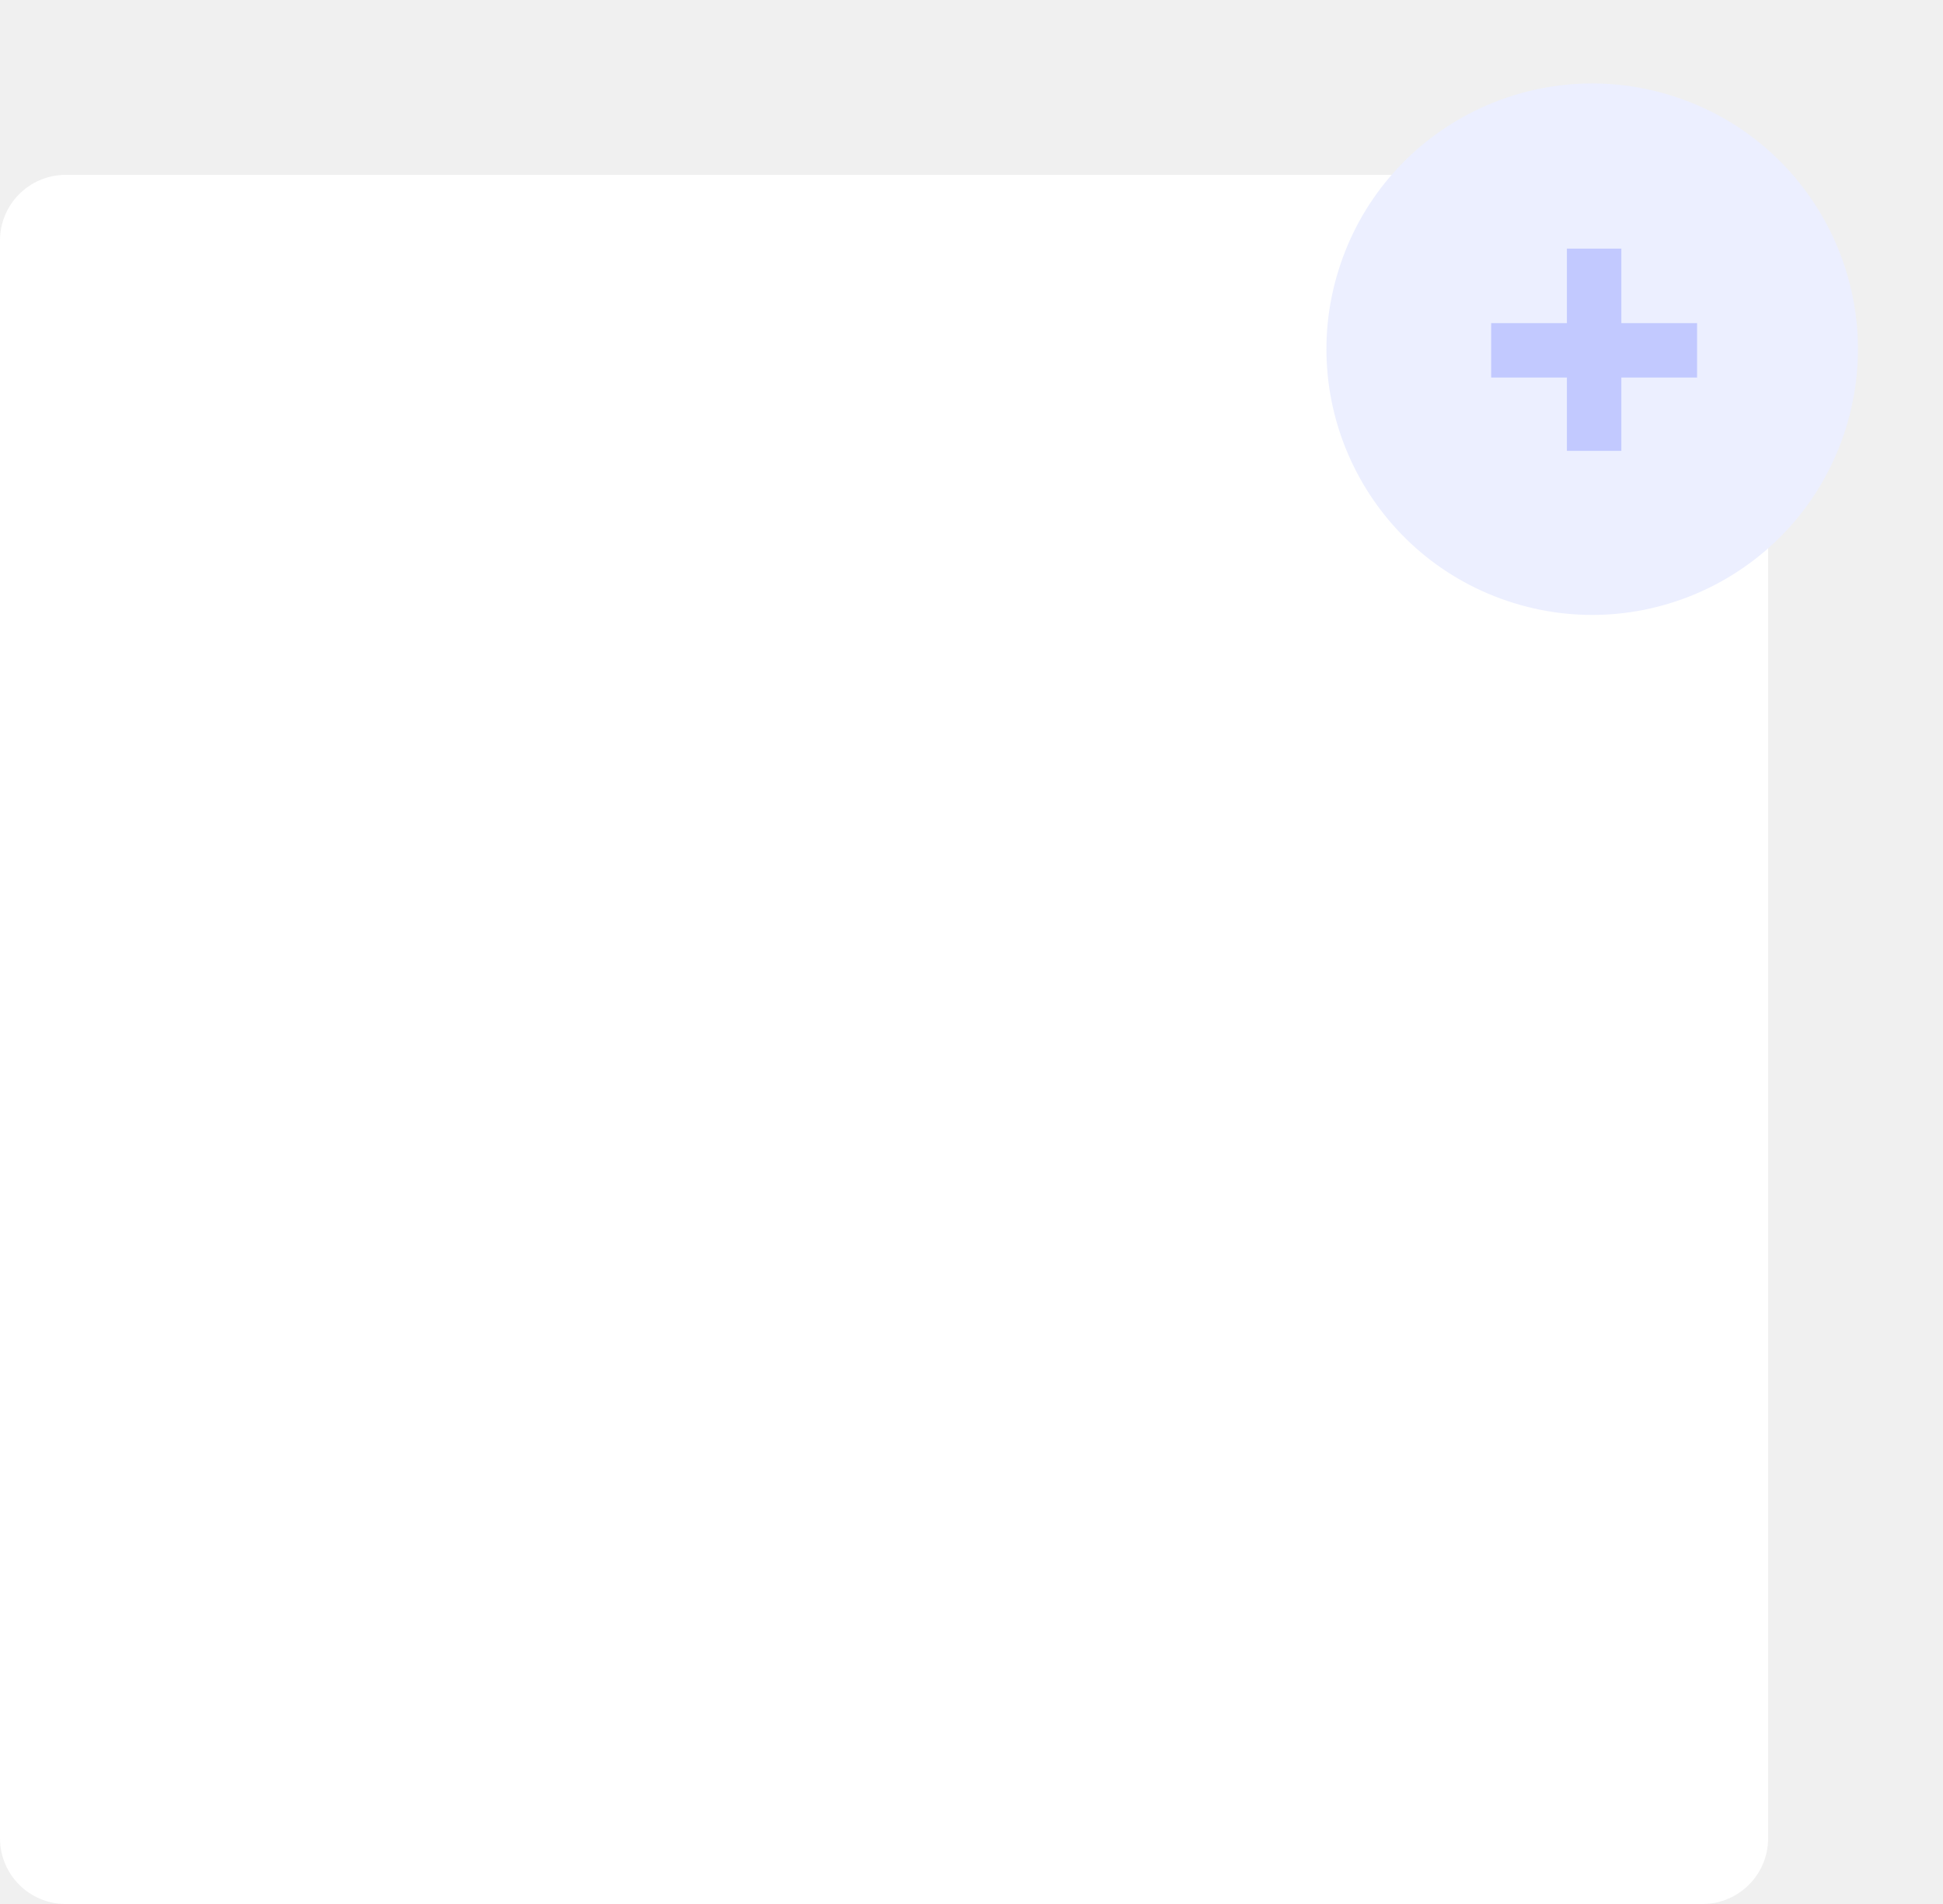
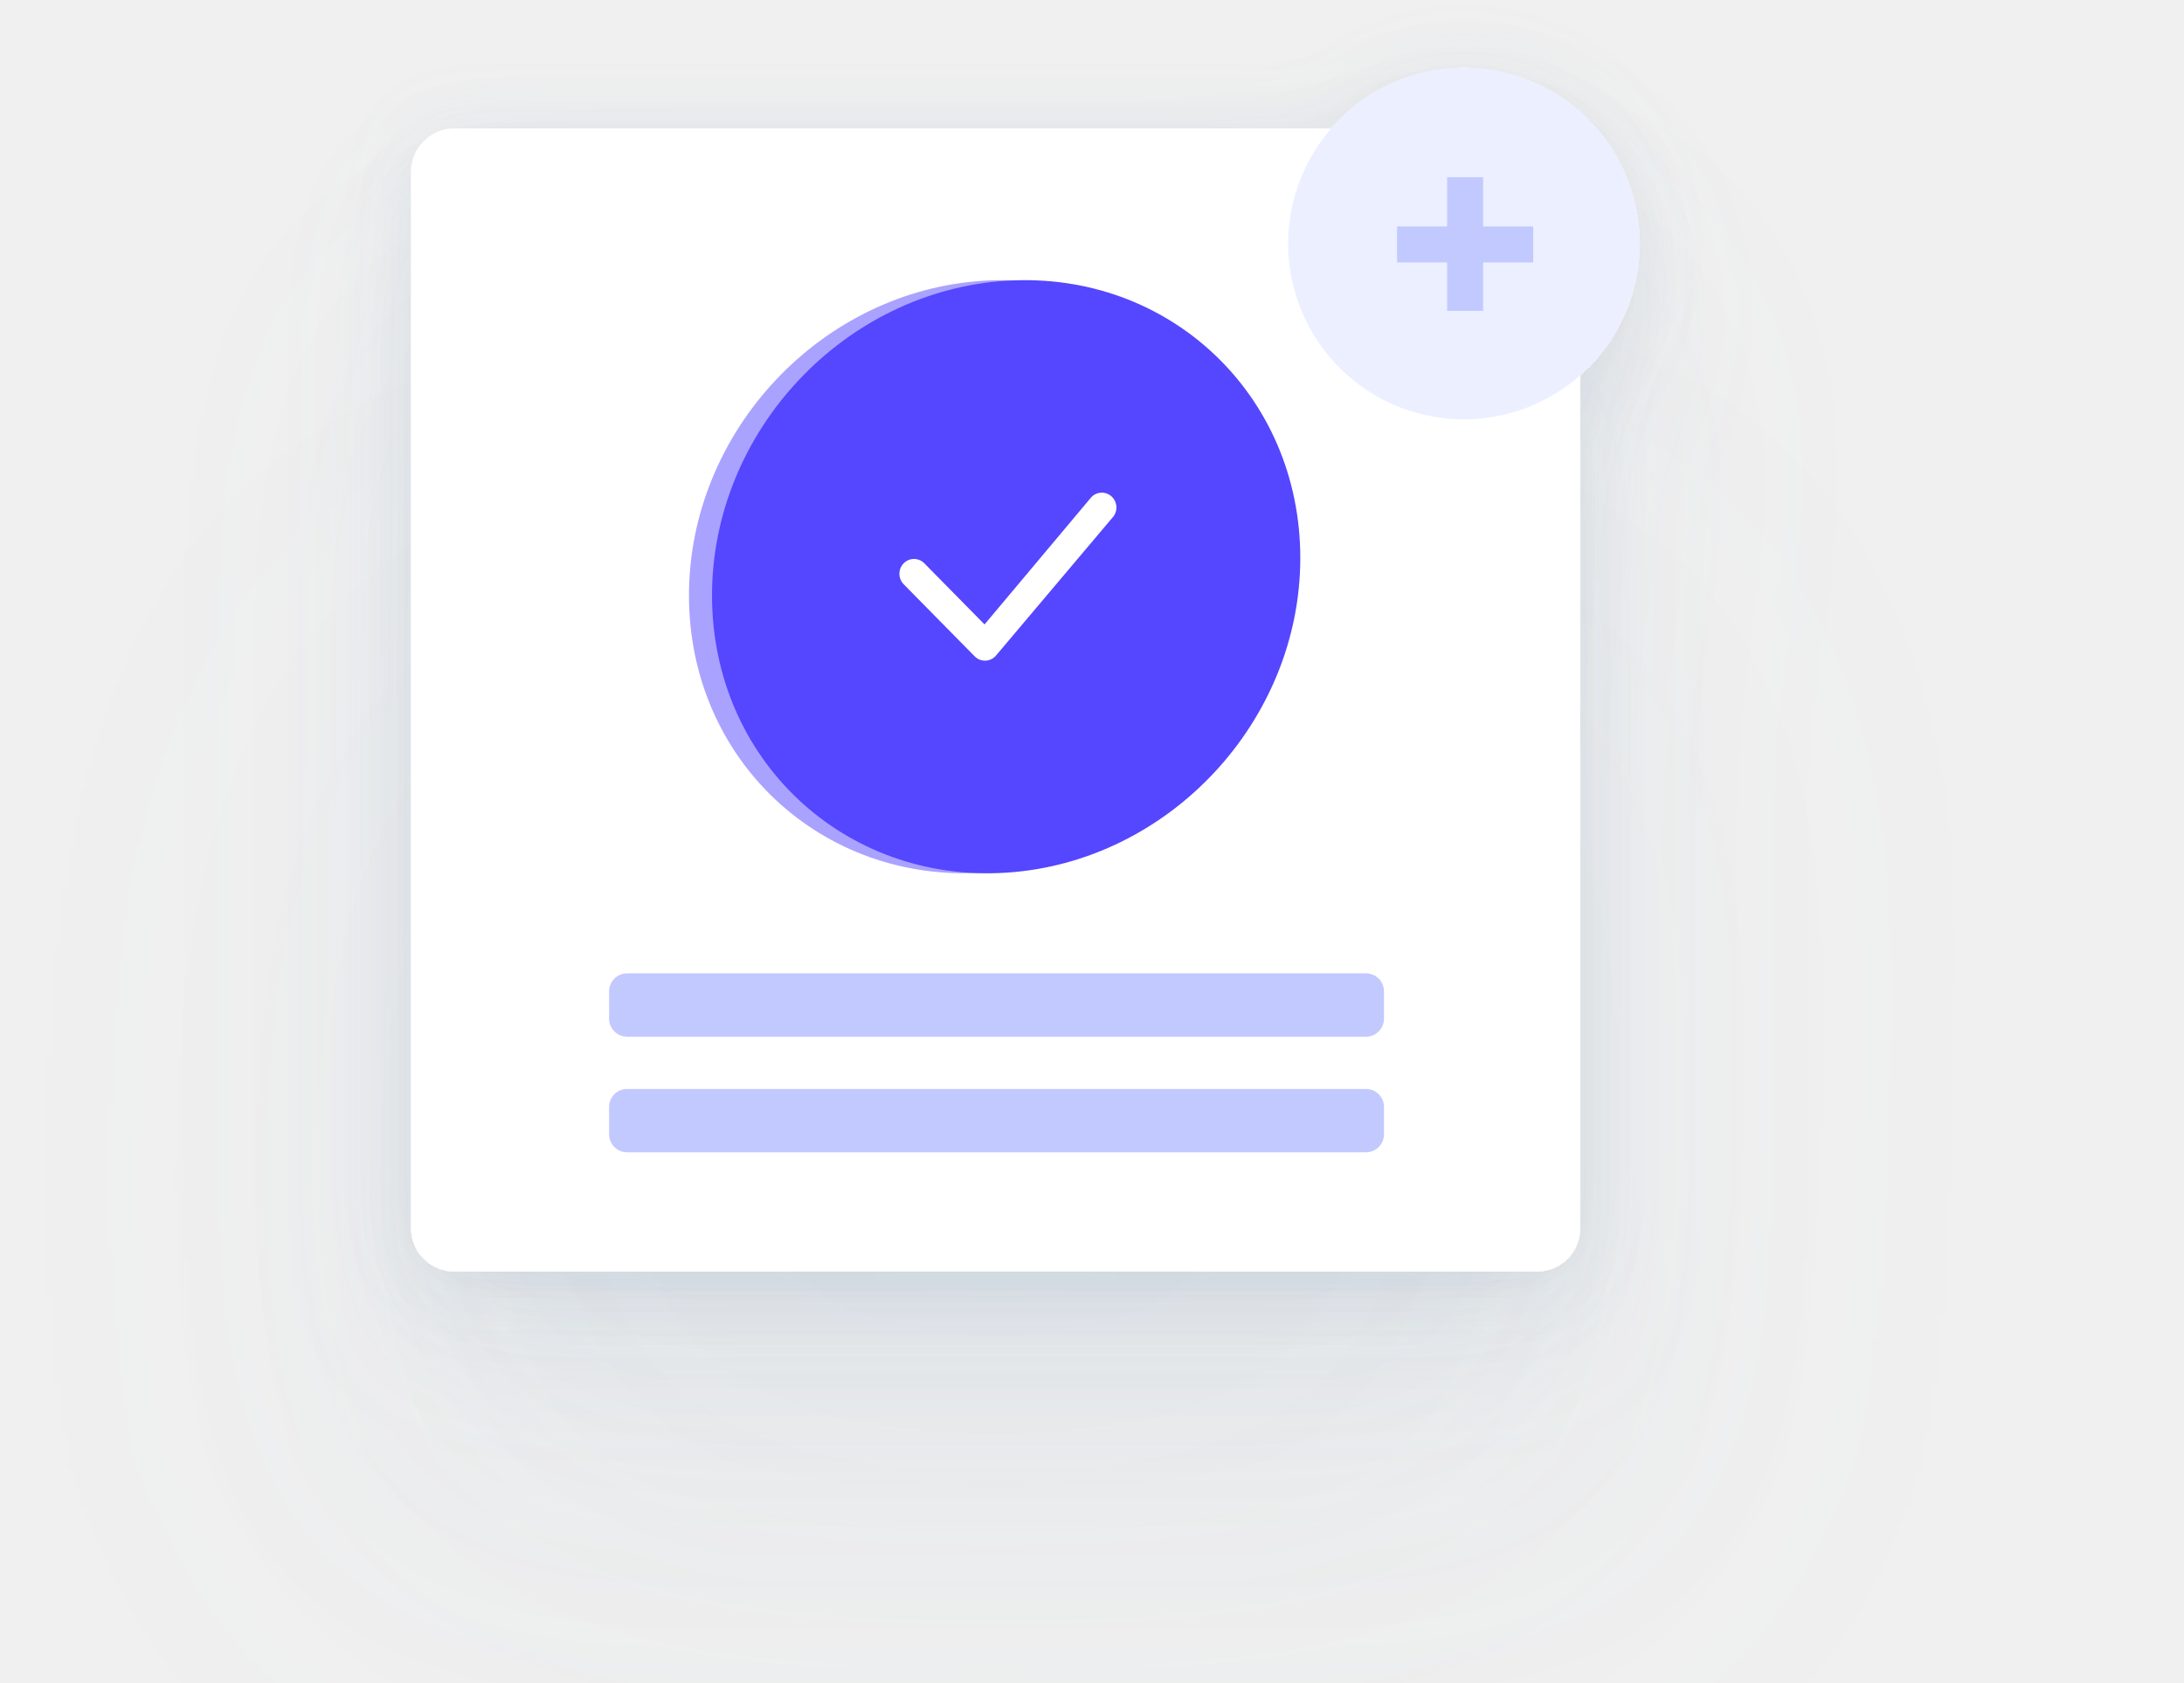
- <svg xmlns="http://www.w3.org/2000/svg" width="100" height="98" viewBox="0 0 100 98" fill="none">
-   <path d="M0 12.382C0 10.514 1.514 9 3.382 9L87.618 9C89.486 9 91 10.514 91 12.382V84.65V94.618C91 96.486 89.486 98 87.618 98L3.382 98C1.514 98 0 96.486 0 94.618L0 84.65L0 12.382Z" fill="white" />
-   <path d="M94.901 22.348C92.485 29.503 84.726 33.345 77.571 30.929C70.415 28.514 66.573 20.755 68.989 13.599C71.405 6.444 79.164 2.601 86.319 5.017C93.475 7.433 97.317 15.192 94.901 22.348Z" fill="#ECEFFF" />
-   <path d="M83.445 16.631H87.343V19.432H83.445V23.205H80.644V19.432H76.746V16.631H80.644V12.796H83.445V16.631Z" fill="#C2C9FF" />
+ <svg xmlns="http://www.w3.org/2000/svg" width="170" height="131" viewBox="0 0 170 131" fill="none">
+   <g filter="url(#filter0_ddddd_3119_1565)">
+     <path d="M32 13.382C32 11.514 33.514 10 35.382 10L119.618 10C121.486 10 123 11.514 123 13.382V85.65V95.618C123 97.486 121.486 99 119.618 99L35.382 99C33.514 99 32 97.486 32 95.618V85.65V13.382Z" fill="white" />
+     <rect x="47.412" y="75.785" width="60.316" height="4.93" rx="1.401" fill="#C2C9FF" />
+     <rect x="47.412" y="84.785" width="60.316" height="4.93" rx="1.401" fill="#C2C9FF" />
+     <path opacity="0.5" d="M99.42 43.44C99.42 56.127 89.216 67.095 76.595 67.941C63.929 68.789 53.629 59.131 53.629 46.366C53.629 33.6 63.929 22.626 76.595 21.856C89.218 21.089 99.42 30.753 99.42 43.44Z" fill="#5546FF" />
+     <path d="M101.213 43.44C101.213 56.127 91.009 67.095 78.388 67.941C65.722 68.79 55.422 59.131 55.422 46.366C55.422 33.601 65.722 22.626 78.388 21.856C91.011 21.089 101.213 30.753 101.213 43.44Z" fill="#5546FF" />
+     <rect width="24.571" height="24.622" transform="translate(66.168 32.5872)" fill="#5546FF" />
+     <path d="M84.96 38.696C85.404 38.245 86.123 38.245 86.567 38.696C87.006 39.141 87.011 39.86 86.583 40.312L77.502 51.069C77.493 51.08 77.484 51.09 77.474 51.101C77.03 51.551 76.311 51.551 75.867 51.101L70.341 45.489C69.897 45.038 69.897 44.308 70.341 43.857C70.785 43.406 71.504 43.406 71.948 43.857L76.636 48.617L84.93 38.731C84.939 38.718 84.949 38.707 84.96 38.696Z" fill="white" />
+     <path d="M110.391 15.611L116.27 21.001" stroke="#5546FF" stroke-width="1.261" stroke-linecap="round" />
+     <path d="M116.266 15.611L110.386 21.001" stroke="#5546FF" stroke-width="1.261" stroke-linecap="round" />
+     <path d="M126.901 23.348C124.485 30.503 116.726 34.345 109.571 31.929C102.415 29.514 98.573 21.755 100.989 14.599C103.405 7.444 111.164 3.601 118.319 6.017C125.475 8.433 129.317 16.192 126.901 23.348Z" fill="#ECEFFF" />
+     <path d="M115.445 17.631H119.343V20.432H115.445V24.205H112.644V20.432H108.746V17.631H112.644V13.796H115.445V17.631Z" fill="#C2C9FF" />
+   </g>
+   <defs>
+     <filter id="filter0_ddddd_3119_1565" x="-10.069" y="0.036" width="179.761" height="183.102" filterUnits="userSpaceOnUse" color-interpolation-filters="sRGB">
+       <feFlood flood-opacity="0" result="BackgroundImageFix" />
+       <feColorMatrix in="SourceAlpha" type="matrix" values="0 0 0 0 0 0 0 0 0 0 0 0 0 0 0 0 0 0 127 0" result="hardAlpha" />
+       <feOffset dy="42.069" />
+       <feGaussianBlur stdDeviation="21.035" />
+       <feComposite in2="hardAlpha" operator="out" />
+       <feColorMatrix type="matrix" values="0 0 0 0 0.439 0 0 0 0 0.565 0 0 0 0 0.69 0 0 0 0.04 0" />
+       <feBlend mode="normal" in2="BackgroundImageFix" result="effect1_dropShadow_3119_1565" />
+       <feColorMatrix in="SourceAlpha" type="matrix" values="0 0 0 0 0 0 0 0 0 0 0 0 0 0 0 0 0 0 127 0" result="hardAlpha" />
+       <feOffset dy="15.776" />
+       <feGaussianBlur stdDeviation="10.517" />
+       <feComposite in2="hardAlpha" operator="out" />
+       <feColorMatrix type="matrix" values="0 0 0 0 0.439 0 0 0 0 0.565 0 0 0 0 0.69 0 0 0 0.05 0" />
+       <feBlend mode="normal" in2="effect1_dropShadow_3119_1565" result="effect2_dropShadow_3119_1565" />
+       <feColorMatrix in="SourceAlpha" type="matrix" values="0 0 0 0 0 0 0 0 0 0 0 0 0 0 0 0 0 0 127 0" result="hardAlpha" />
+       <feOffset dy="5.259" />
+       <feGaussianBlur stdDeviation="5.259" />
+       <feComposite in2="hardAlpha" operator="out" />
+       <feColorMatrix type="matrix" values="0 0 0 0 0.439 0 0 0 0 0.565 0 0 0 0 0.69 0 0 0 0.08 0" />
+       <feBlend mode="normal" in2="effect2_dropShadow_3119_1565" result="effect3_dropShadow_3119_1565" />
+       <feColorMatrix in="SourceAlpha" type="matrix" values="0 0 0 0 0 0 0 0 0 0 0 0 0 0 0 0 0 0 127 0" result="hardAlpha" />
+       <feOffset dy="2.629" />
+       <feGaussianBlur stdDeviation="2.629" />
+       <feComposite in2="hardAlpha" operator="out" />
+       <feColorMatrix type="matrix" values="0 0 0 0 0.439 0 0 0 0 0.565 0 0 0 0 0.69 0 0 0 0.05 0" />
+       <feBlend mode="normal" in2="effect3_dropShadow_3119_1565" result="effect4_dropShadow_3119_1565" />
+       <feColorMatrix in="SourceAlpha" type="matrix" values="0 0 0 0 0 0 0 0 0 0 0 0 0 0 0 0 0 0 127 0" result="hardAlpha" />
+       <feOffset />
+       <feGaussianBlur stdDeviation="2.629" />
+       <feComposite in2="hardAlpha" operator="out" />
+       <feColorMatrix type="matrix" values="0 0 0 0 0.439 0 0 0 0 0.565 0 0 0 0 0.69 0 0 0 0.1 0" />
+       <feBlend mode="normal" in2="effect4_dropShadow_3119_1565" result="effect5_dropShadow_3119_1565" />
+       <feBlend mode="normal" in="SourceGraphic" in2="effect5_dropShadow_3119_1565" result="shape" />
+     </filter>
+   </defs>
</svg>
